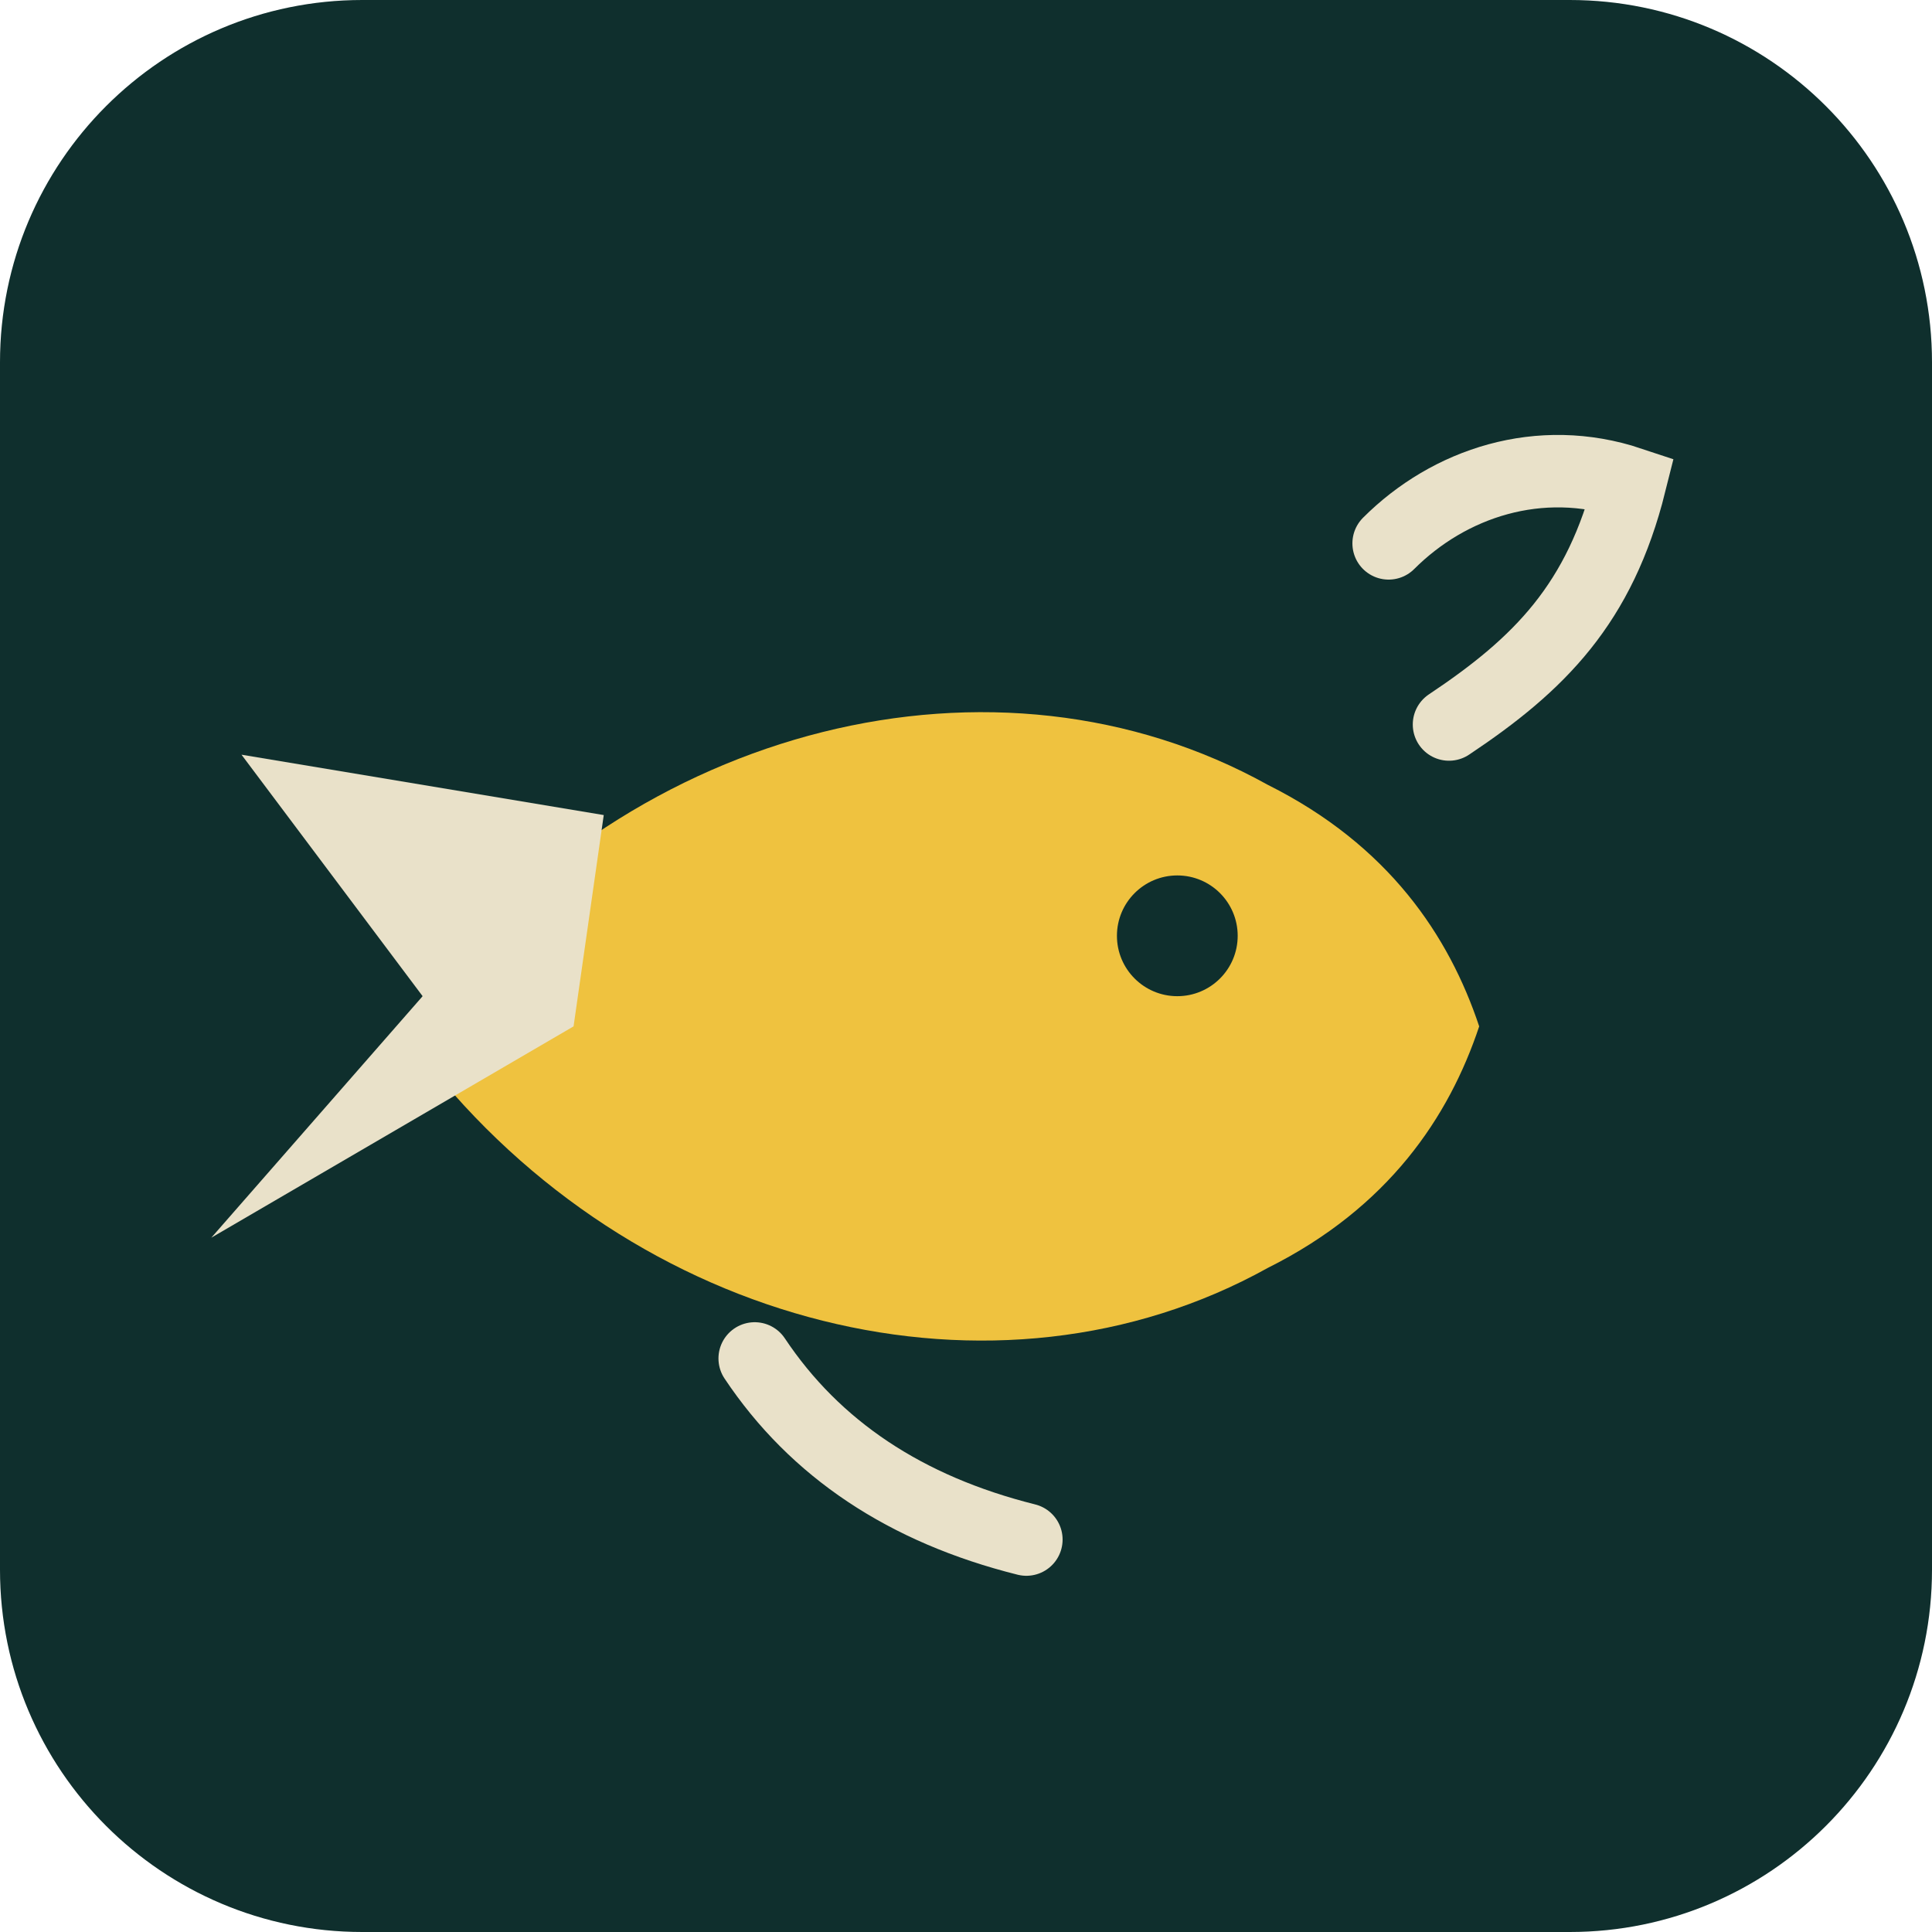
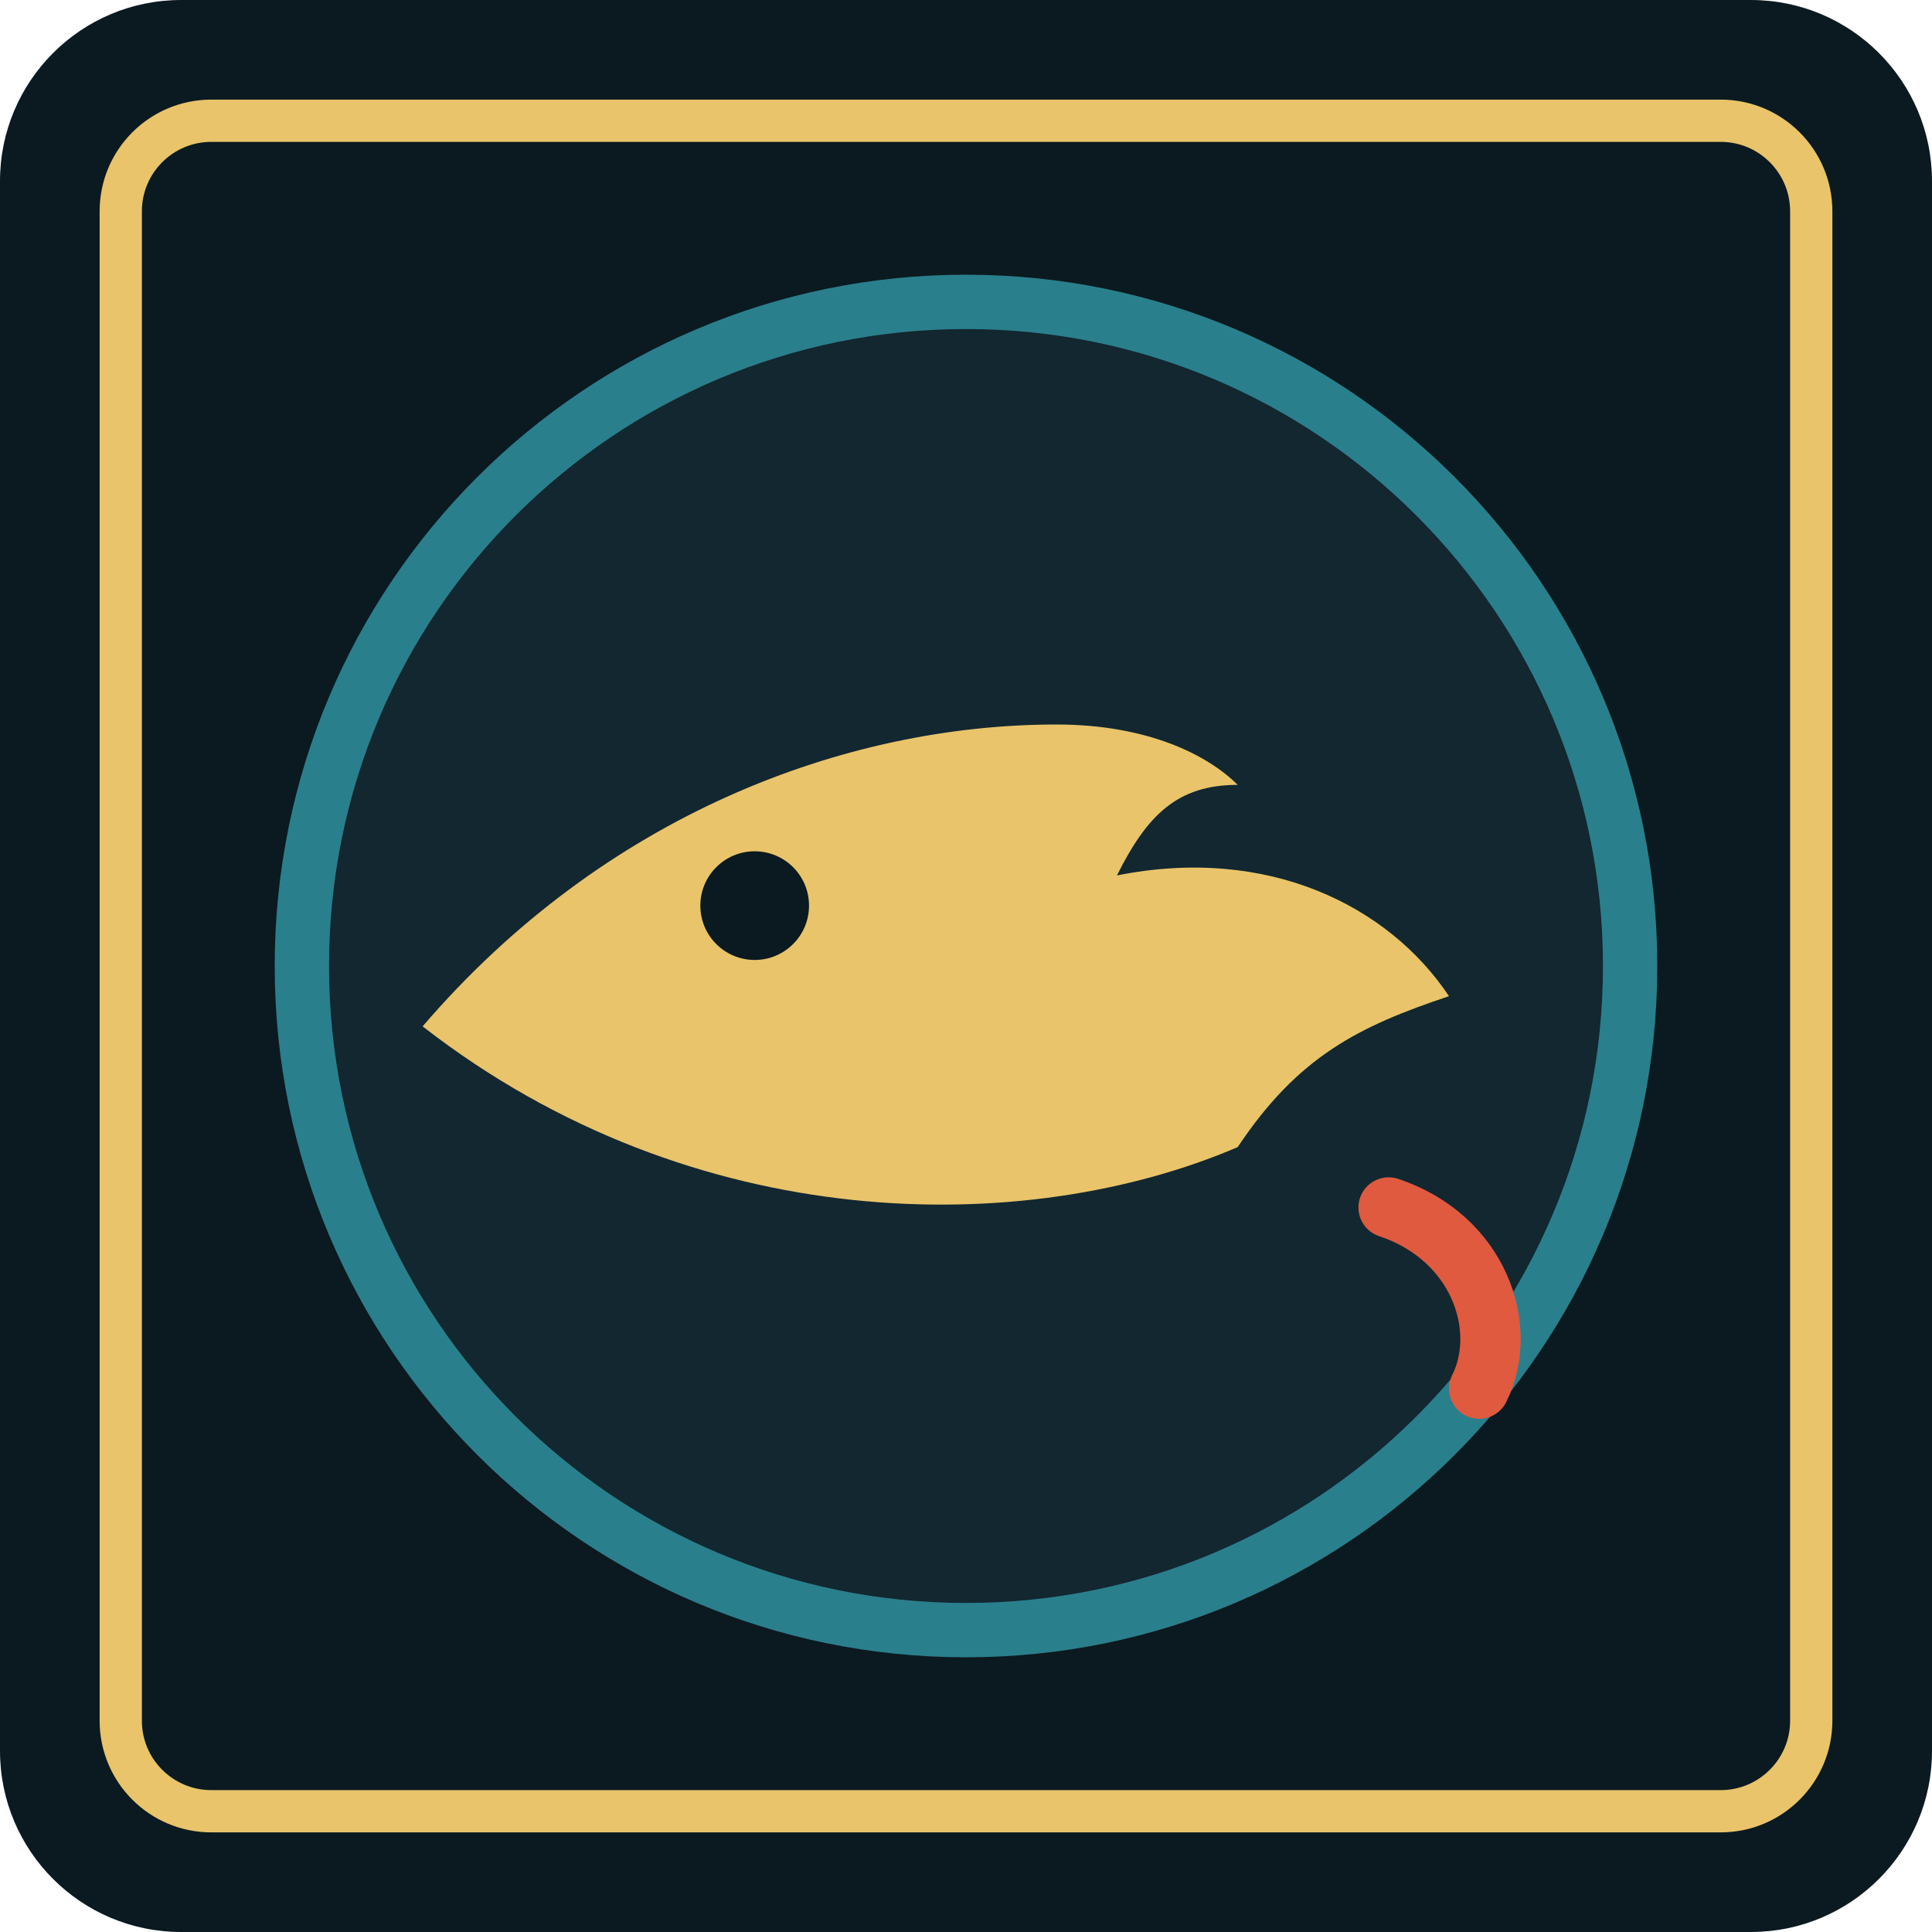
<svg xmlns="http://www.w3.org/2000/svg" viewBox="0 0 64 64" role="img" aria-label="Freiduría Luisa y Alexandra">
-   <rect width="64" height="64" rx="12" fill="#0f2f2d" />
-   <path d="M14 33c7-9 19-12 28-7 4 2 6 5 7 8-1 3-3 6-7 8-9 5-21 2-28-7Z" fill="#efc23f" />
-   <path d="M14 33l-6-8 12 2-1 7-12 7 7-8Z" fill="#e9e1c9" />
-   <circle cx="39" cy="31" r="2" fill="#0f2f2d" />
-   <path d="M25 45c2 3 5 5 9 6M46 18c2-2 5-3 8-2-1 4-3 6-6 8" stroke="#e9e1c9" stroke-width="2.4" stroke-linecap="round" fill="none" />
+   <rect width="64" height="64" rx="6" fill="#0b1a20" />
+   <rect x="4" y="4" width="56" height="56" rx="3" fill="none" stroke="#e9c46a" stroke-width="1.4" />
+   <circle cx="32" cy="32" r="22" fill="#122730" />
+   <circle cx="32" cy="32" r="22" fill="none" stroke="#2a7f8c" stroke-width="1.8" />
+   <path d="M14 34c6-7 14-10 21-10 3 0 5 1 6 2-2 0-3 1-4 3 5-1 9 1 11 4-3 1-5 2-7 5-7 3-18 3-27-4z" fill="#e9c46a" />
+   <circle cx="25" cy="30" r="1.8" fill="#0b1a20" />
+   <path d="M46 40c3 1 4 4 3 6" stroke="#e05a3f" stroke-width="2" fill="none" stroke-linecap="round" />
</svg>
